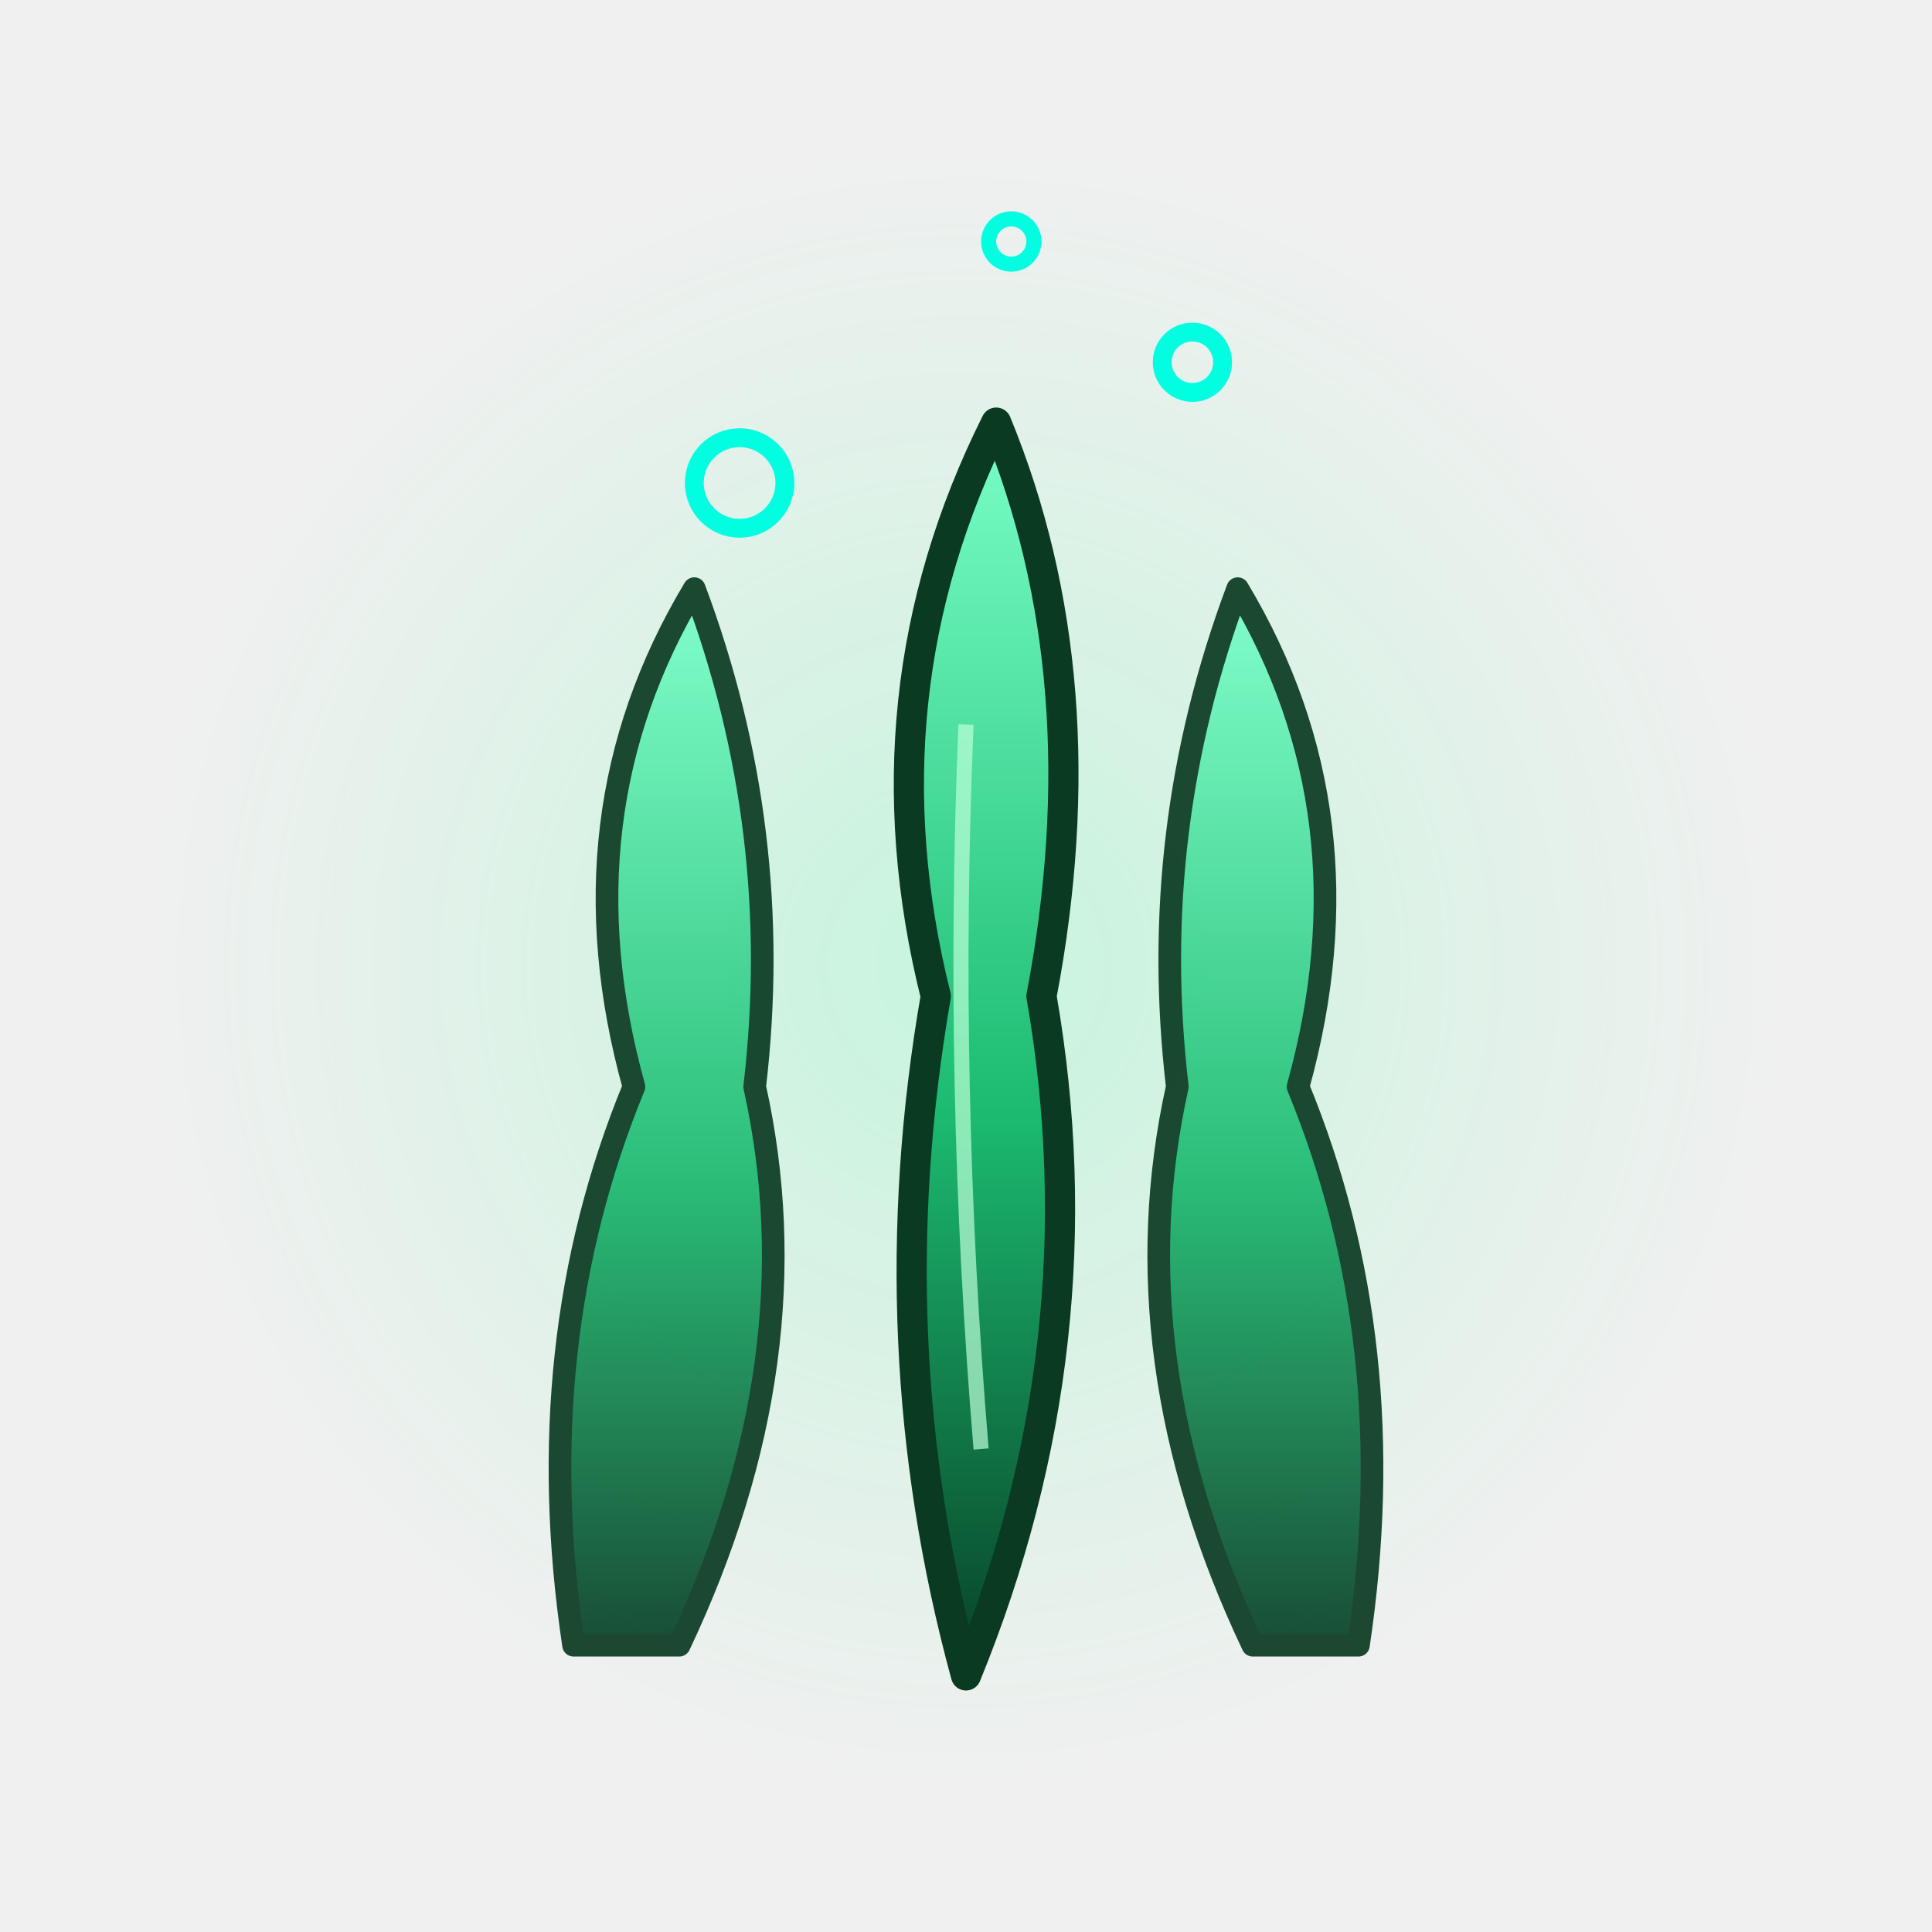
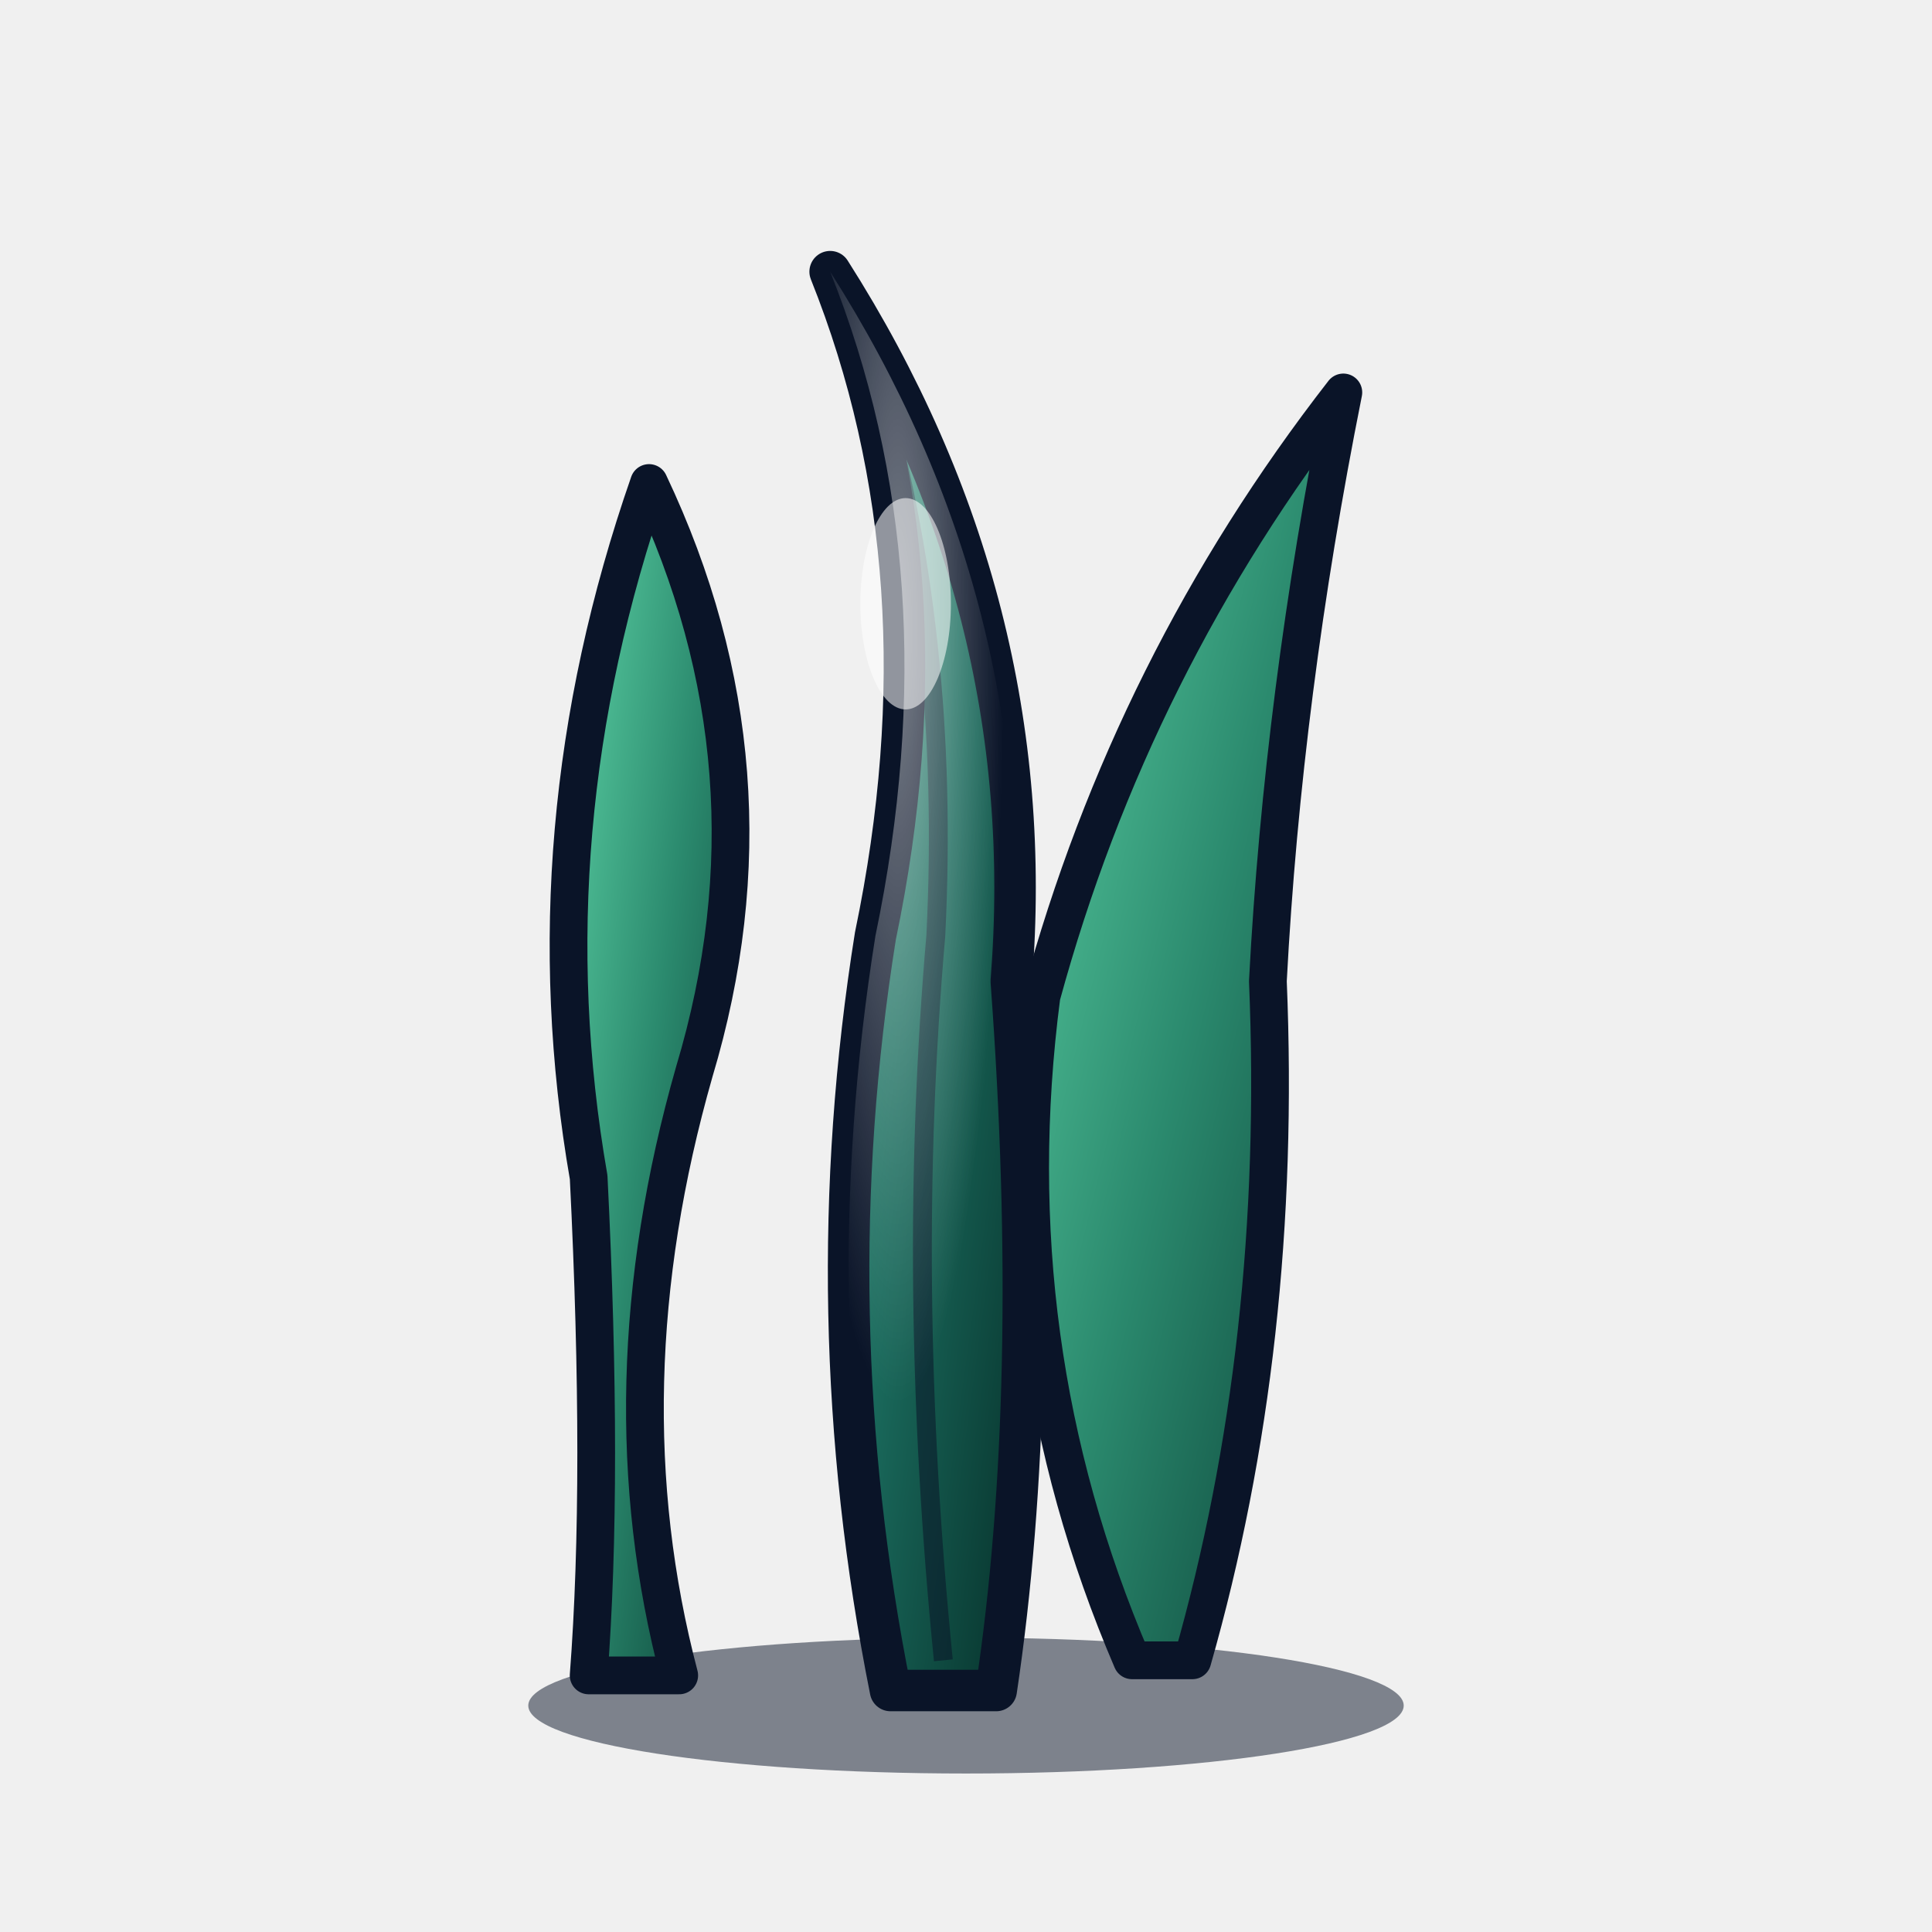
<svg xmlns="http://www.w3.org/2000/svg" viewBox="0 0 256 256" width="256" height="256">
  <defs>
-     <radialGradient id="glow0" cx="50%" cy="50%" r="50%">
-       <stop offset="0%" stop-color="#5cffae" stop-opacity="0.28" />
-       <stop offset="100%" stop-color="#5cffae" stop-opacity="0" />
+     <linearGradient id="b0k" x1="0" y1="0" x2="1" y2="1">
+       <stop offset="0" stop-color="#3fa28a" />
+       <stop offset="0.5" stop-color="#1a6a5c" />
+       <stop offset="1" stop-color="#06302a" />
+     </linearGradient>
+     <linearGradient id="b0k2" x1="0" y1="0" x2="1" y2="1">
+       <stop offset="0" stop-color="#5fd6a8" />
+       <stop offset="0.5" stop-color="#2b8a6e" />
+       <stop offset="1" stop-color="#093d34" />
+     </linearGradient>
+     <radialGradient id="hl0" cx="35%" cy="25%" r="55%">
+       <stop offset="0" stop-color="#ffffff" stop-opacity="0.45" />
+       <stop offset="1" stop-color="#ffffff" stop-opacity="0" />
    </radialGradient>
-     <linearGradient id="kelp0" x1="0" y1="0" x2="0" y2="1">
-       <stop offset="0%" stop-color="#7affc9" />
-       <stop offset="55%" stop-color="#1cbb71" />
-       <stop offset="100%" stop-color="#073f25" />
-     </linearGradient>
  </defs>
-   <ellipse cx="128" cy="128" rx="110" ry="110" fill="url(#glow0)" />
-   <path d="M128 222 Q116 178 124 132 Q114 92 132 56 Q146 90 138 132 Q146 178 128 222 Z" fill="url(#kelp0)" stroke="#0a3a22" stroke-width="4" stroke-linejoin="round" />
-   <path d="M76 218 Q70 178 84 144 Q74 108 92 78 Q104 110 100 144 Q108 180 90 218 Z" fill="url(#kelp0)" stroke="#0a3a22" stroke-width="3" stroke-linejoin="round" opacity="0.92" />
-   <path d="M180 218 Q186 178 172 144 Q182 108 164 78 Q152 110 156 144 Q148 180 166 218 Z" fill="url(#kelp0)" stroke="#0a3a22" stroke-width="3" stroke-linejoin="round" opacity="0.92" />
-   <circle cx="98" cy="64" r="6" fill="none" stroke="#00ffe0" stroke-width="2.5" />
-   <circle cx="158" cy="48" r="4" fill="none" stroke="#00ffe0" stroke-width="2.5" />
-   <circle cx="134" cy="32" r="3" fill="none" stroke="#00ffe0" stroke-width="2" />
-   <path d="M128 96 Q126 144 130 192" fill="none" stroke="#bcffd9" stroke-width="2" opacity="0.7" />
+   <ellipse cx="128" cy="226" rx="58" ry="9" fill="#0a1428" opacity="0.5" />
+   <path d="M150 220 Q132 178 138 132 Q150 88 178 52 Q170 92 168 130 Q170 178 158 220 Z" fill="url(#b0k2)" stroke="#0a1428" stroke-width="5" stroke-linejoin="round" />
+   <path d="M118 224 Q108 174 116 124 Q126 76 110 36 Q138 80 134 130 Q138 184 132 224 Z" fill="url(#b0k)" stroke="#0a1428" stroke-width="5.5" stroke-linejoin="round" />
+   <path d="M90 222 Q80 184 92 142 Q104 102 86 64 Q70 110 78 156 Q80 196 78 222 Z" fill="url(#b0k2)" stroke="#0a1428" stroke-width="5" stroke-linejoin="round" />
+   <path d="M125 220 Q120 170 124 124 Q126 84 116 50" fill="none" stroke="#0a1428" stroke-width="2.5" opacity="0.55" />
+   <path d="M118 224 Q108 174 116 124 Q126 76 110 36 Q138 80 134 130 Q138 184 132 224 Z" fill="url(#hl0)" />
+   <ellipse cx="120" cy="80" rx="6" ry="14" fill="#ffffff" opacity="0.55" />
</svg>
